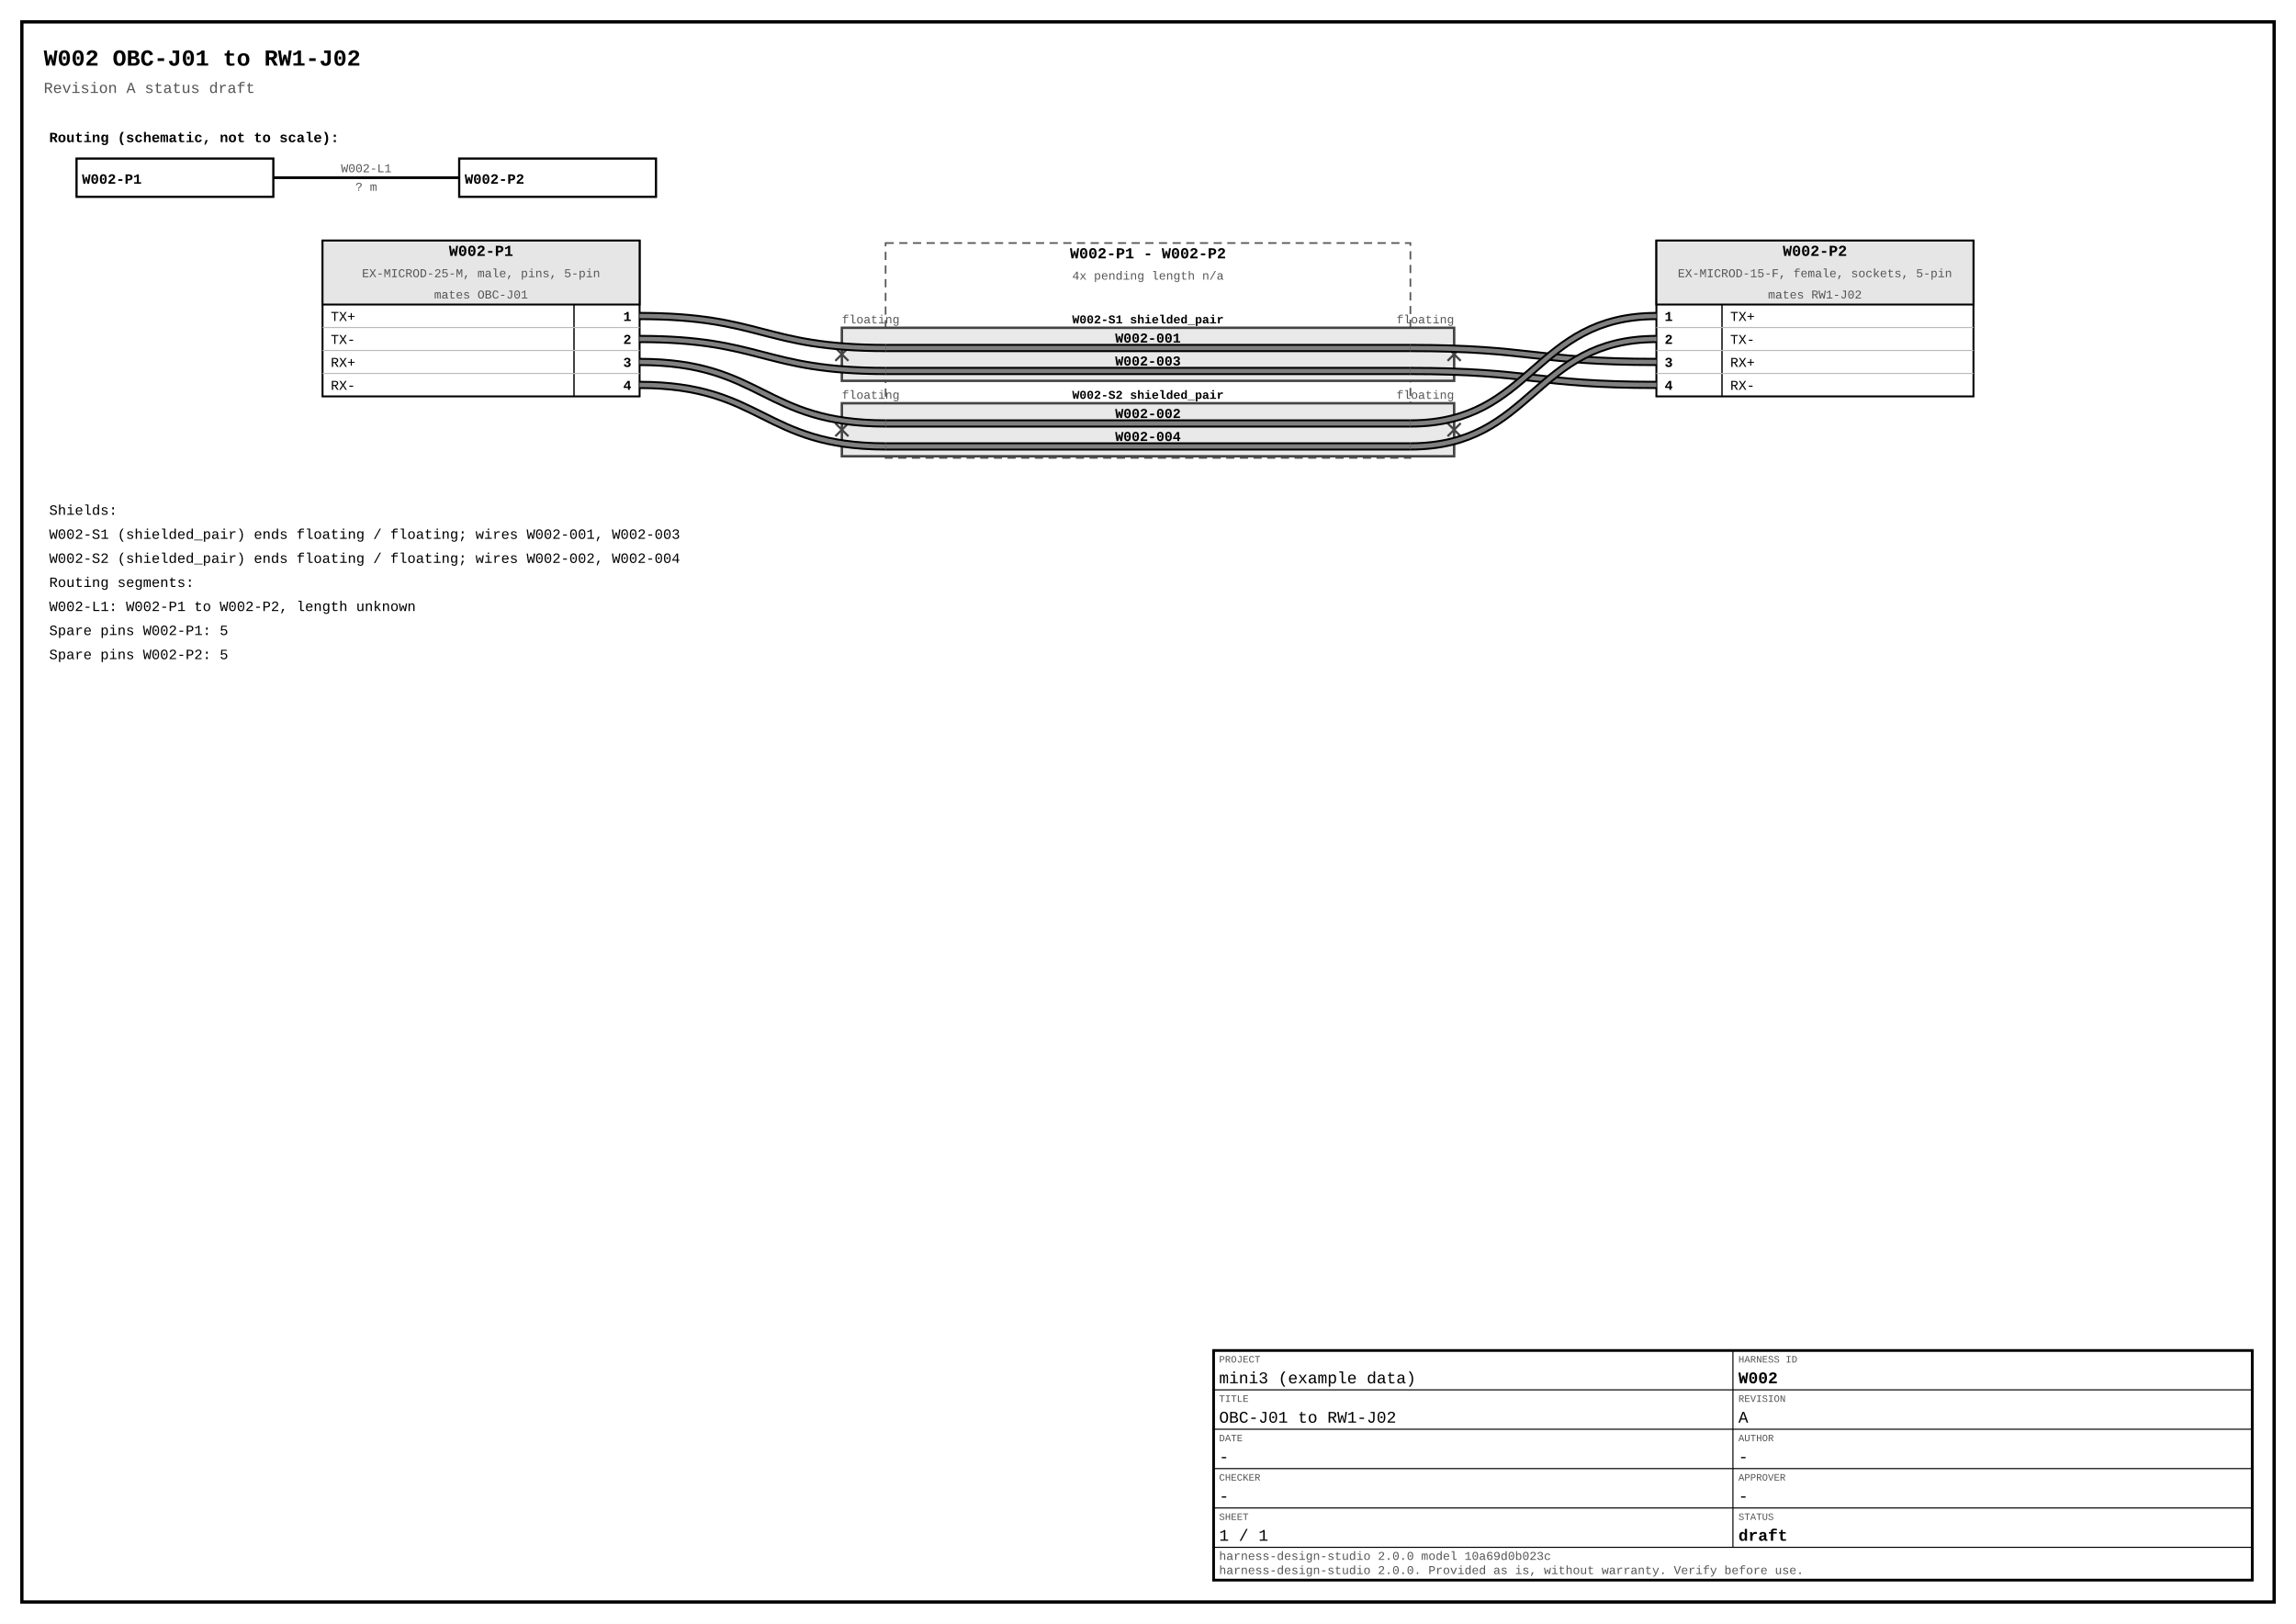
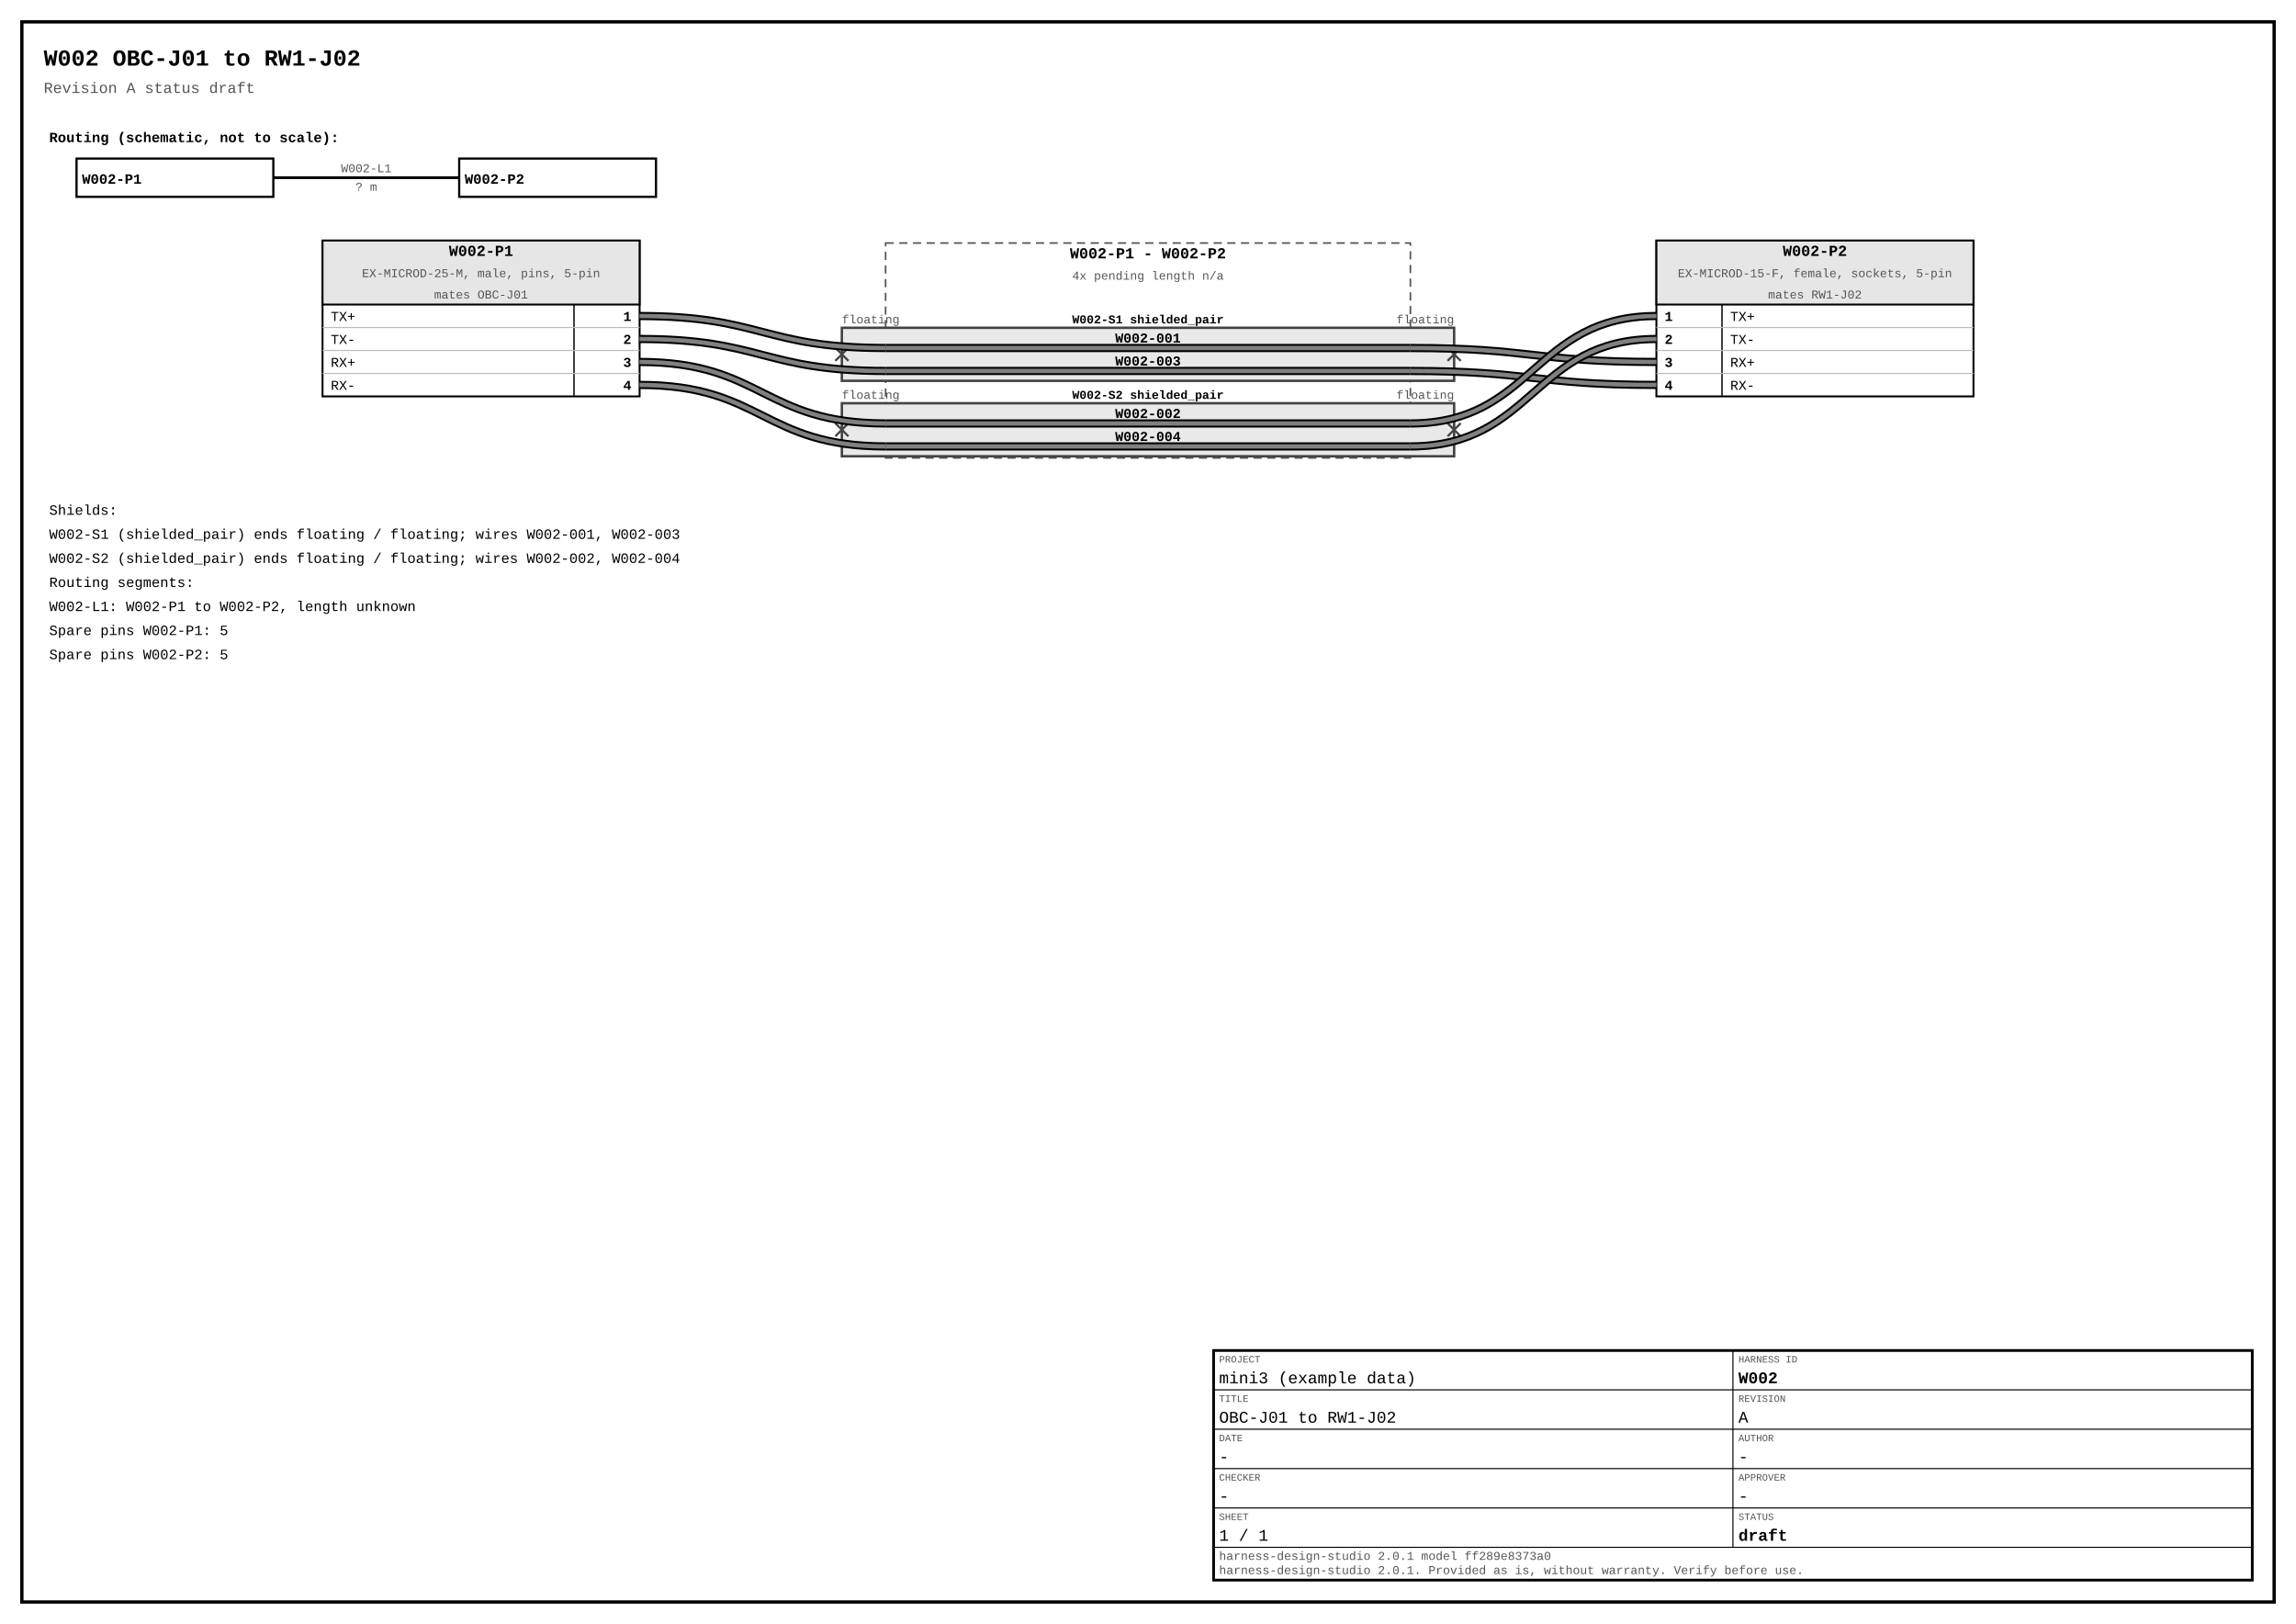
<svg xmlns="http://www.w3.org/2000/svg" width="420mm" height="297mm" viewBox="0 0 420 297" font-family="Courier New, Courier, monospace">
  <rect x="0" y="0" width="420" height="297" fill="#ffffff" />
  <rect x="4" y="4" width="412" height="289" fill="none" stroke="#000000" stroke-width="0.6" />
  <text x="8" y="12" font-size="4.2" font-weight="bold" text-anchor="start" fill="#000000">W002  OBC-J01 to RW1-J02</text>
  <text x="8" y="17" font-size="2.8" text-anchor="start" fill="#555555">Revision A  status draft</text>
  <text x="9" y="26" font-size="2.6" font-weight="bold" text-anchor="start" fill="#000000">Routing (schematic, not to scale):</text>
  <line x1="50" y1="32.5" x2="84" y2="32.5" stroke="#000000" stroke-width="0.5" />
  <text x="67" y="31.5" font-size="2.2" text-anchor="middle" fill="#555555">W002-L1</text>
  <text x="67" y="34.9" font-size="2.2" text-anchor="middle" fill="#555555">? m</text>
  <rect x="14" y="29" width="36" height="7" fill="#ffffff" stroke="#000000" stroke-width="0.4" />
  <text x="15" y="33.6" font-size="2.6" font-weight="bold" text-anchor="start" fill="#000000">W002-P1</text>
  <rect x="84" y="29" width="36" height="7" fill="#ffffff" stroke="#000000" stroke-width="0.4" />
  <text x="85" y="33.6" font-size="2.6" font-weight="bold" text-anchor="start" fill="#000000">W002-P2</text>
  <rect x="59" y="44" width="58" height="28.5" fill="#ffffff" stroke="#000000" stroke-width="0.35" />
  <rect x="59" y="44" width="58" height="11.7" fill="#e6e6e6" stroke="#000000" stroke-width="0.35" />
  <text x="88" y="46.8" font-size="2.8" font-weight="bold" text-anchor="middle" fill="#000000">W002-P1</text>
  <text x="88" y="50.7" font-size="2.2" text-anchor="middle" fill="#555555">EX-MICROD-25-M, male, pins, 5-pin</text>
  <text x="88" y="54.6" font-size="2.2" text-anchor="middle" fill="#555555">mates OBC-J01</text>
  <line x1="105" y1="55.7" x2="105" y2="72.5" stroke="#000000" stroke-width="0.25" />
  <line x1="59" y1="59.9" x2="117" y2="59.9" stroke="#bbbbbb" stroke-width="0.2" />
  <text x="60.5" y="58.7" font-size="2.5" text-anchor="start" fill="#000000" data-ref="sig/W002-P1/1">TX+</text>
  <text x="115.5" y="58.7" font-size="2.5" font-weight="bold" text-anchor="end" fill="#000000" data-ref="pin/W002-P1/1">1</text>
  <line x1="59" y1="64.1" x2="117" y2="64.1" stroke="#bbbbbb" stroke-width="0.2" />
  <text x="60.5" y="62.9" font-size="2.5" text-anchor="start" fill="#000000" data-ref="sig/W002-P1/2">TX-</text>
  <text x="115.5" y="62.9" font-size="2.5" font-weight="bold" text-anchor="end" fill="#000000" data-ref="pin/W002-P1/2">2</text>
  <line x1="59" y1="68.3" x2="117" y2="68.3" stroke="#bbbbbb" stroke-width="0.2" />
  <text x="60.5" y="67.1" font-size="2.5" text-anchor="start" fill="#000000" data-ref="sig/W002-P1/3">RX+</text>
  <text x="115.5" y="67.1" font-size="2.5" font-weight="bold" text-anchor="end" fill="#000000" data-ref="pin/W002-P1/3">3</text>
  <text x="60.5" y="71.3" font-size="2.5" text-anchor="start" fill="#000000" data-ref="sig/W002-P1/4">RX-</text>
  <text x="115.5" y="71.3" font-size="2.5" font-weight="bold" text-anchor="end" fill="#000000" data-ref="pin/W002-P1/4">4</text>
  <rect x="303" y="44" width="58" height="28.5" fill="#ffffff" stroke="#000000" stroke-width="0.35" />
  <rect x="303" y="44" width="58" height="11.7" fill="#e6e6e6" stroke="#000000" stroke-width="0.35" />
  <text x="332" y="46.8" font-size="2.8" font-weight="bold" text-anchor="middle" fill="#000000">W002-P2</text>
  <text x="332" y="50.7" font-size="2.2" text-anchor="middle" fill="#555555">EX-MICROD-15-F, female, sockets, 5-pin</text>
  <text x="332" y="54.6" font-size="2.2" text-anchor="middle" fill="#555555">mates RW1-J02</text>
  <line x1="315" y1="55.7" x2="315" y2="72.5" stroke="#000000" stroke-width="0.25" />
  <line x1="303" y1="59.9" x2="361" y2="59.9" stroke="#bbbbbb" stroke-width="0.2" />
  <text x="304.5" y="58.7" font-size="2.5" font-weight="bold" text-anchor="start" fill="#000000" data-ref="pin/W002-P2/1">1</text>
  <text x="316.5" y="58.7" font-size="2.5" text-anchor="start" fill="#000000" data-ref="sig/W002-P2/1">TX+</text>
  <line x1="303" y1="64.1" x2="361" y2="64.1" stroke="#bbbbbb" stroke-width="0.2" />
  <text x="304.5" y="62.9" font-size="2.5" font-weight="bold" text-anchor="start" fill="#000000" data-ref="pin/W002-P2/2">2</text>
  <text x="316.5" y="62.9" font-size="2.5" text-anchor="start" fill="#000000" data-ref="sig/W002-P2/2">TX-</text>
  <line x1="303" y1="68.3" x2="361" y2="68.3" stroke="#bbbbbb" stroke-width="0.2" />
  <text x="304.5" y="67.1" font-size="2.5" font-weight="bold" text-anchor="start" fill="#000000" data-ref="pin/W002-P2/3">3</text>
  <text x="316.5" y="67.1" font-size="2.5" text-anchor="start" fill="#000000" data-ref="sig/W002-P2/3">RX+</text>
  <text x="304.5" y="71.3" font-size="2.5" font-weight="bold" text-anchor="start" fill="#000000" data-ref="pin/W002-P2/4">4</text>
  <text x="316.5" y="71.3" font-size="2.5" text-anchor="start" fill="#000000" data-ref="sig/W002-P2/4">RX-</text>
  <rect x="162" y="44.45" width="96" height="39.3" fill="none" stroke="#555555" stroke-width="0.3" stroke-dasharray="1.5 1" />
  <text x="210" y="47.25" font-size="2.8" font-weight="bold" text-anchor="middle" fill="#000000">W002-P1 - W002-P2</text>
  <text x="210" y="51.15" font-size="2.2" text-anchor="middle" fill="#555555">4x  pending  length n/a</text>
  <rect x="154" y="59.95" width="112" height="9.7" fill="#e9e9e9" stroke="#444444" stroke-width="0.45" />
  <text x="210" y="59.15" font-size="2.2" font-weight="bold" text-anchor="middle" fill="#000000">W002-S1  shielded_pair</text>
  <text x="154" y="59.15" font-size="2.2" text-anchor="start" fill="#555555">floating</text>
  <text x="266" y="59.15" font-size="2.2" text-anchor="end" fill="#555555">floating</text>
  <line x1="152.8" y1="63.6" x2="155.2" y2="66" stroke="#444444" stroke-width="0.4" />
  <line x1="152.8" y1="66" x2="155.2" y2="63.6" stroke="#444444" stroke-width="0.4" />
  <line x1="264.8" y1="63.6" x2="267.2" y2="66" stroke="#444444" stroke-width="0.4" />
  <line x1="264.8" y1="66" x2="267.2" y2="63.6" stroke="#444444" stroke-width="0.4" />
  <rect x="154" y="73.75" width="112" height="9.7" fill="#e9e9e9" stroke="#444444" stroke-width="0.45" />
  <text x="210" y="72.95" font-size="2.2" font-weight="bold" text-anchor="middle" fill="#000000">W002-S2  shielded_pair</text>
  <text x="154" y="72.95" font-size="2.2" text-anchor="start" fill="#555555">floating</text>
  <text x="266" y="72.95" font-size="2.2" text-anchor="end" fill="#555555">floating</text>
  <line x1="152.8" y1="77.4" x2="155.2" y2="79.8" stroke="#444444" stroke-width="0.4" />
  <line x1="152.8" y1="79.8" x2="155.2" y2="77.4" stroke="#444444" stroke-width="0.4" />
  <line x1="264.8" y1="77.4" x2="267.2" y2="79.8" stroke="#444444" stroke-width="0.4" />
  <line x1="264.8" y1="79.8" x2="267.2" y2="77.4" stroke="#444444" stroke-width="0.4" />
  <path d="M 117 57.8 C 139.5 57.8 139.5 63.65 162 63.65" fill="none" stroke="#000000" stroke-width="1.5" />
  <line x1="162" y1="63.65" x2="258" y2="63.65" stroke="#000000" stroke-width="1.5" />
  <path d="M 258 63.65 C 280.5 63.65 280.5 66.2 303 66.2" fill="none" stroke="#000000" stroke-width="1.5" />
  <path d="M 117 57.8 C 139.5 57.8 139.5 63.65 162 63.65" fill="none" stroke="#808080" stroke-width="0.8" />
  <line x1="162" y1="63.65" x2="258" y2="63.65" stroke="#808080" stroke-width="0.8" />
  <path d="M 258 63.65 C 280.5 63.65 280.5 66.2 303 66.2" fill="none" stroke="#808080" stroke-width="0.8" />
  <text x="210" y="62.65" font-size="2.5" font-weight="bold" text-anchor="middle" fill="#000000">W002-001</text>
  <path d="M 117 62 C 139.5 62 139.5 67.85 162 67.85" fill="none" stroke="#000000" stroke-width="1.5" />
  <line x1="162" y1="67.85" x2="258" y2="67.85" stroke="#000000" stroke-width="1.5" />
  <path d="M 258 67.85 C 280.5 67.85 280.5 70.4 303 70.4" fill="none" stroke="#000000" stroke-width="1.5" />
  <path d="M 117 62 C 139.5 62 139.5 67.85 162 67.85" fill="none" stroke="#808080" stroke-width="0.8" />
  <line x1="162" y1="67.85" x2="258" y2="67.85" stroke="#808080" stroke-width="0.8" />
  <path d="M 258 67.85 C 280.5 67.85 280.5 70.4 303 70.4" fill="none" stroke="#808080" stroke-width="0.8" />
  <text x="210" y="66.85" font-size="2.5" font-weight="bold" text-anchor="middle" fill="#000000">W002-003</text>
  <path d="M 117 66.2 C 139.5 66.2 139.5 77.45 162 77.45" fill="none" stroke="#000000" stroke-width="1.5" />
  <line x1="162" y1="77.45" x2="258" y2="77.45" stroke="#000000" stroke-width="1.5" />
  <path d="M 258 77.45 C 280.5 77.45 280.5 57.8 303 57.8" fill="none" stroke="#000000" stroke-width="1.5" />
  <path d="M 117 66.2 C 139.5 66.2 139.5 77.45 162 77.45" fill="none" stroke="#808080" stroke-width="0.8" />
  <line x1="162" y1="77.45" x2="258" y2="77.45" stroke="#808080" stroke-width="0.8" />
  <path d="M 258 77.45 C 280.5 77.45 280.5 57.8 303 57.8" fill="none" stroke="#808080" stroke-width="0.8" />
  <text x="210" y="76.45" font-size="2.5" font-weight="bold" text-anchor="middle" fill="#000000">W002-002</text>
  <path d="M 117 70.4 C 139.5 70.4 139.5 81.65 162 81.65" fill="none" stroke="#000000" stroke-width="1.5" />
  <line x1="162" y1="81.65" x2="258" y2="81.65" stroke="#000000" stroke-width="1.5" />
  <path d="M 258 81.65 C 280.5 81.65 280.5 62 303 62" fill="none" stroke="#000000" stroke-width="1.5" />
  <path d="M 117 70.4 C 139.5 70.4 139.5 81.65 162 81.65" fill="none" stroke="#808080" stroke-width="0.8" />
  <line x1="162" y1="81.65" x2="258" y2="81.65" stroke="#808080" stroke-width="0.8" />
  <path d="M 258 81.65 C 280.5 81.65 280.5 62 303 62" fill="none" stroke="#808080" stroke-width="0.8" />
  <text x="210" y="80.65" font-size="2.5" font-weight="bold" text-anchor="middle" fill="#000000">W002-004</text>
  <text x="9" y="94.15" font-size="2.6" text-anchor="start" fill="#000000">Shields:</text>
  <text x="9" y="98.55" font-size="2.6" text-anchor="start" fill="#000000">  W002-S1 (shielded_pair) ends floating / floating; wires W002-001, W002-003</text>
  <text x="9" y="102.95" font-size="2.6" text-anchor="start" fill="#000000">  W002-S2 (shielded_pair) ends floating / floating; wires W002-002, W002-004</text>
  <text x="9" y="107.35" font-size="2.6" text-anchor="start" fill="#000000">Routing segments:</text>
  <text x="9" y="111.75" font-size="2.6" text-anchor="start" fill="#000000">  W002-L1: W002-P1 to W002-P2, length unknown</text>
  <text x="9" y="116.15" font-size="2.6" text-anchor="start" fill="#000000">Spare pins W002-P1: 5</text>
  <text x="9" y="120.55" font-size="2.6" text-anchor="start" fill="#000000">Spare pins W002-P2: 5</text>
  <rect x="222" y="247" width="190" height="42" fill="none" stroke="#000000" stroke-width="0.5" />
  <line x1="222" y1="247" x2="317" y2="247" stroke="#000000" stroke-width="0.2" />
  <text x="223" y="249.2" font-size="1.8" text-anchor="start" fill="#555555">PROJECT</text>
  <text x="223" y="253" font-size="3" text-anchor="start" fill="#000000">mini3 (example data)</text>
  <line x1="317" y1="247" x2="412" y2="247" stroke="#000000" stroke-width="0.2" />
  <text x="318" y="249.2" font-size="1.8" text-anchor="start" fill="#555555">HARNESS ID</text>
  <text x="318" y="253" font-size="3" font-weight="bold" text-anchor="start" fill="#000000">W002</text>
  <line x1="222" y1="254.2" x2="317" y2="254.2" stroke="#000000" stroke-width="0.2" />
  <text x="223" y="256.4" font-size="1.8" text-anchor="start" fill="#555555">TITLE</text>
  <text x="223" y="260.2" font-size="3" text-anchor="start" fill="#000000">OBC-J01 to RW1-J02</text>
  <line x1="317" y1="254.2" x2="412" y2="254.2" stroke="#000000" stroke-width="0.2" />
  <text x="318" y="256.4" font-size="1.8" text-anchor="start" fill="#555555">REVISION</text>
  <text x="318" y="260.2" font-size="3" text-anchor="start" fill="#000000">A</text>
  <line x1="222" y1="261.4" x2="317" y2="261.4" stroke="#000000" stroke-width="0.2" />
  <text x="223" y="263.6" font-size="1.8" text-anchor="start" fill="#555555">DATE</text>
  <text x="223" y="267.4" font-size="3" text-anchor="start" fill="#000000">-</text>
  <line x1="317" y1="261.4" x2="412" y2="261.4" stroke="#000000" stroke-width="0.2" />
  <text x="318" y="263.6" font-size="1.8" text-anchor="start" fill="#555555">AUTHOR</text>
  <text x="318" y="267.4" font-size="3" text-anchor="start" fill="#000000">-</text>
  <line x1="222" y1="268.6" x2="317" y2="268.6" stroke="#000000" stroke-width="0.2" />
  <text x="223" y="270.8" font-size="1.8" text-anchor="start" fill="#555555">CHECKER</text>
  <text x="223" y="274.6" font-size="3" text-anchor="start" fill="#000000">-</text>
  <line x1="317" y1="268.6" x2="412" y2="268.6" stroke="#000000" stroke-width="0.2" />
  <text x="318" y="270.8" font-size="1.8" text-anchor="start" fill="#555555">APPROVER</text>
  <text x="318" y="274.6" font-size="3" text-anchor="start" fill="#000000">-</text>
  <line x1="222" y1="275.8" x2="317" y2="275.8" stroke="#000000" stroke-width="0.2" />
  <text x="223" y="278" font-size="1.8" text-anchor="start" fill="#555555">SHEET</text>
  <text x="223" y="281.8" font-size="3" text-anchor="start" fill="#000000">1 / 1</text>
  <line x1="317" y1="275.8" x2="412" y2="275.8" stroke="#000000" stroke-width="0.2" />
  <text x="318" y="278" font-size="1.8" text-anchor="start" fill="#555555">STATUS</text>
  <text x="318" y="281.8" font-size="3" font-weight="bold" text-anchor="start" fill="#000000">draft</text>
  <line x1="317" y1="247" x2="317" y2="283" stroke="#000000" stroke-width="0.2" />
  <line x1="222" y1="283" x2="412" y2="283" stroke="#000000" stroke-width="0.2" />
-   <text x="223" y="285.3" font-size="2.2" text-anchor="start" fill="#555555">harness-design-studio 2.0.0 model 10a69d0b023c</text>
-   <text x="223" y="287.9" font-size="2.2" text-anchor="start" fill="#555555">harness-design-studio 2.0.0. Provided as is, without warranty. Verify before use.</text>
+   <text x="223" y="285.3" font-size="2.2" text-anchor="start" fill="#555555">harness-design-studio 2.0.1 model ff289e8373a0</text>
+   <text x="223" y="287.9" font-size="2.2" text-anchor="start" fill="#555555">harness-design-studio 2.0.1. Provided as is, without warranty. Verify before use.</text>
</svg>
